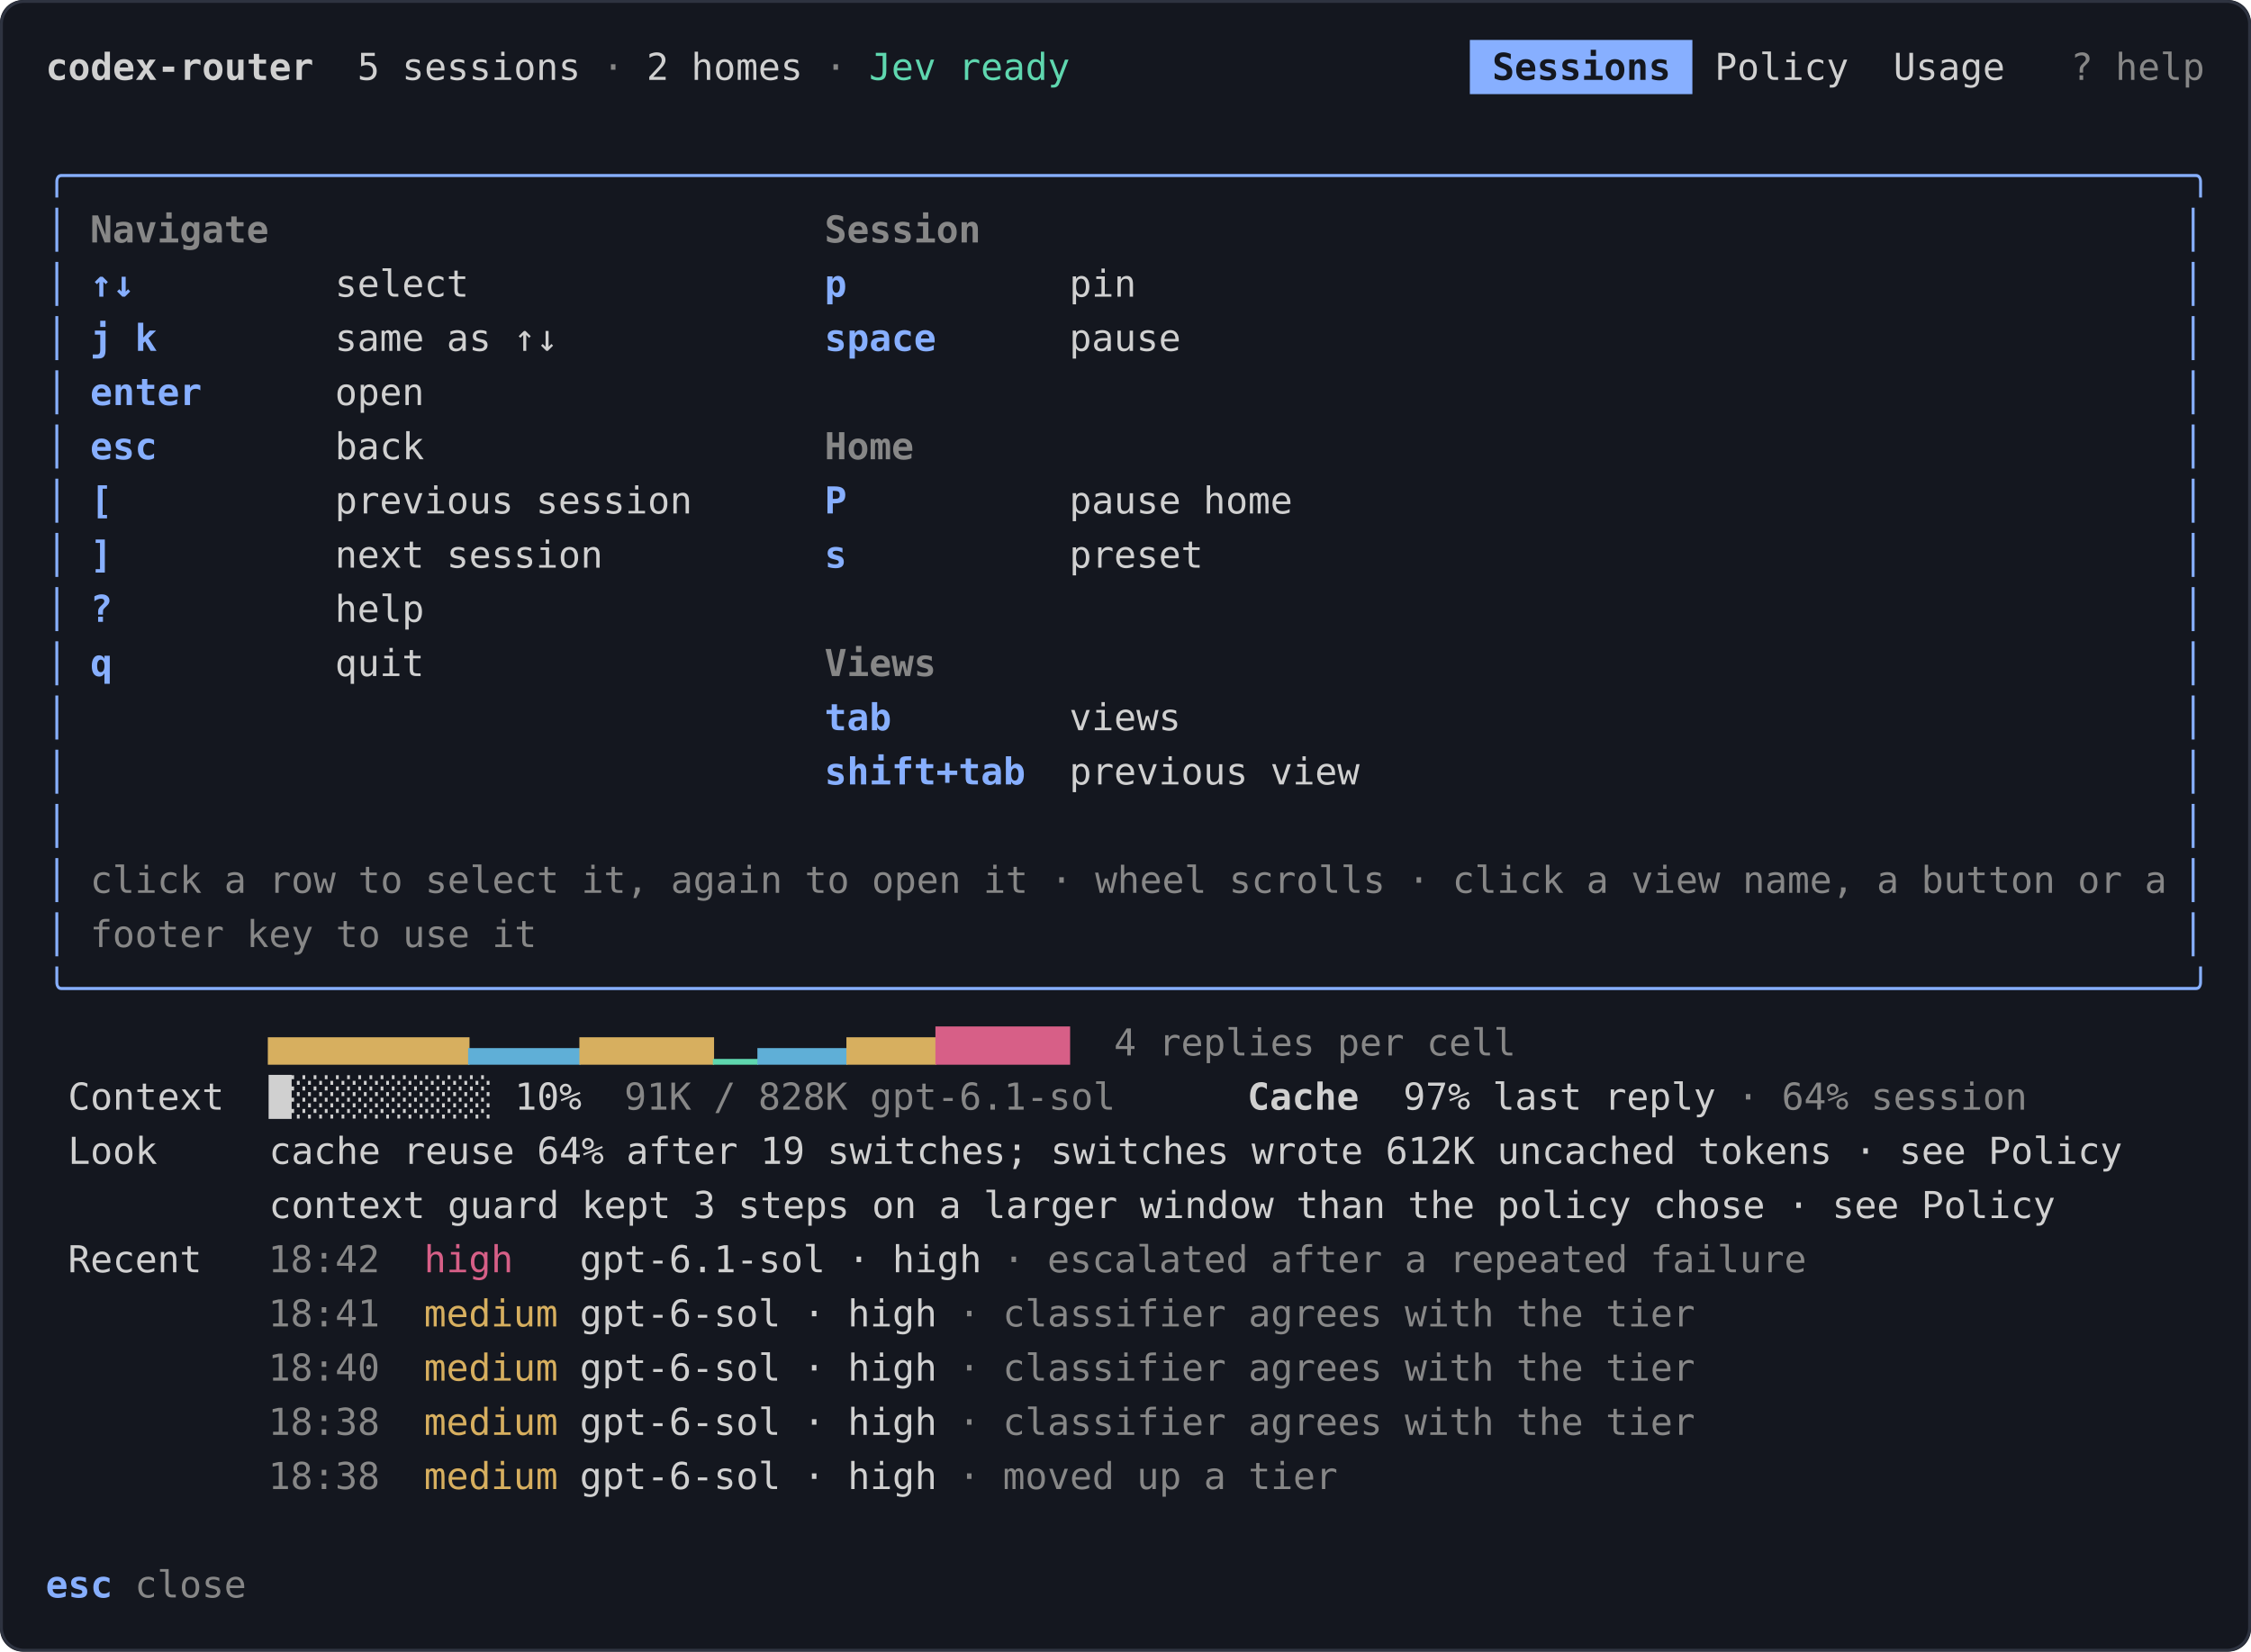
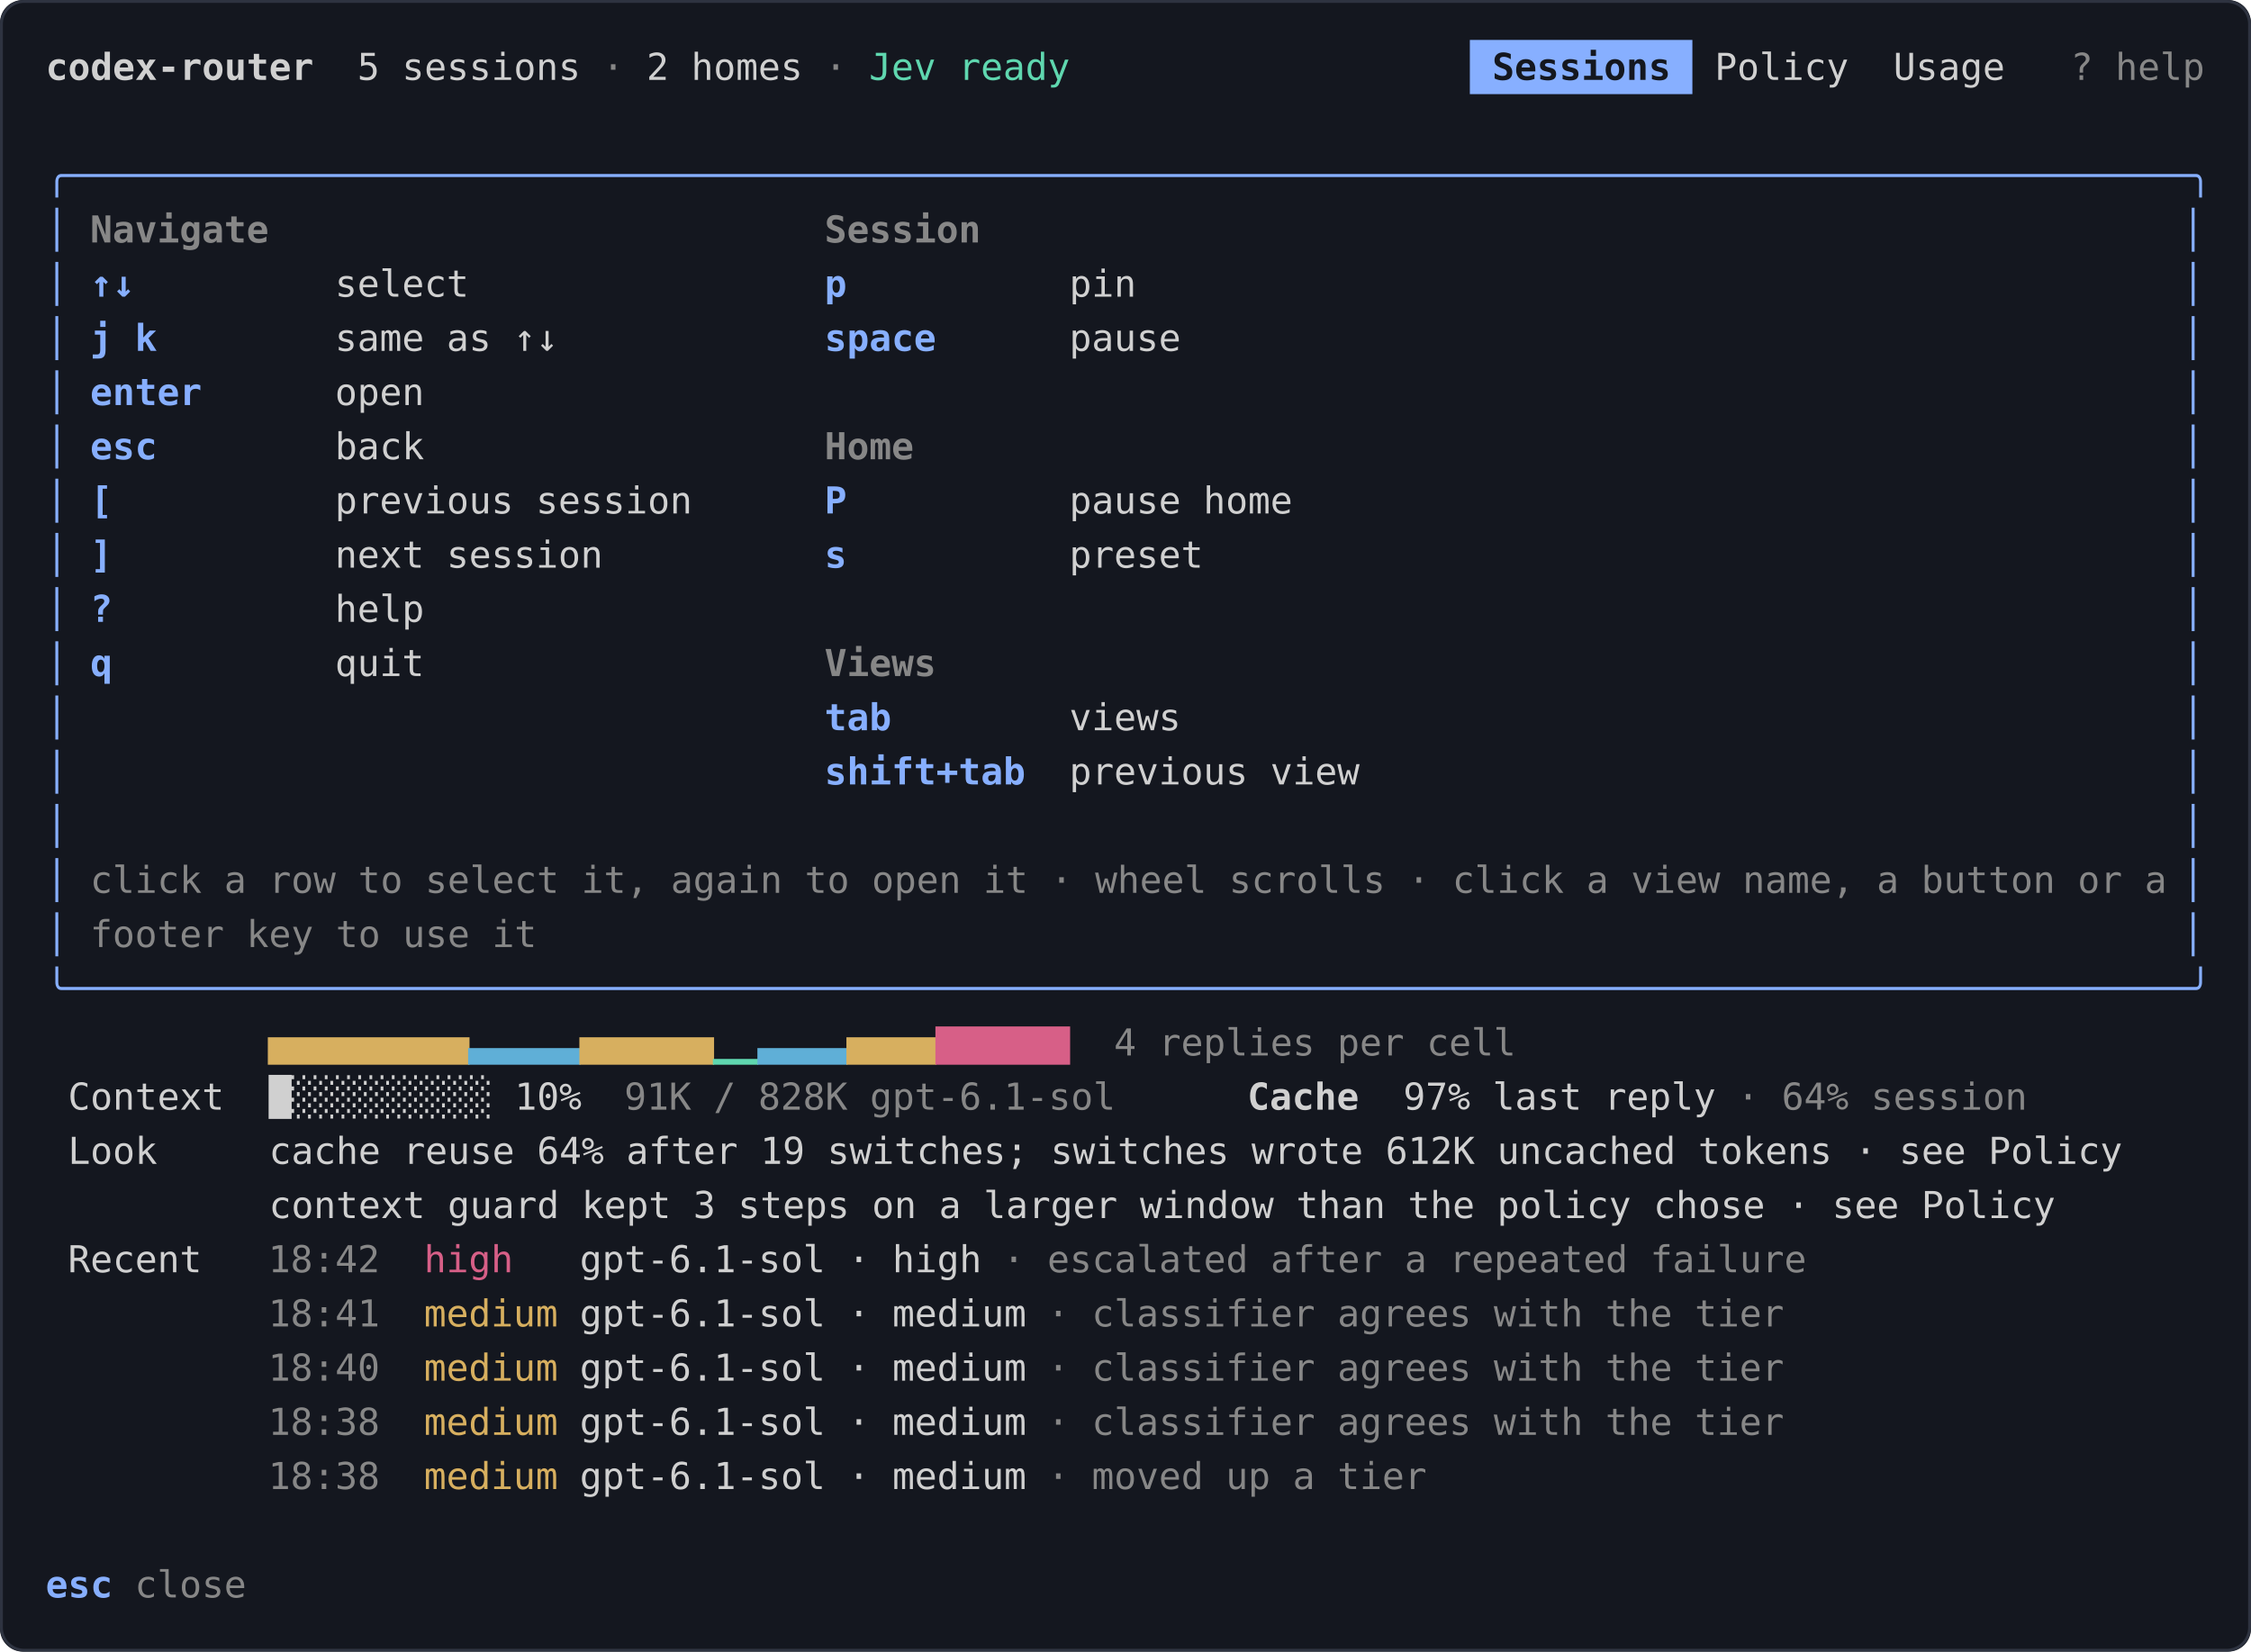
<svg xmlns="http://www.w3.org/2000/svg" viewBox="0 0 789 579" width="789" height="579" role="img" aria-labelledby="title desc">
  <style>text { font-family: ui-monospace, SFMono-Regular, Menlo, Consolas, 'DejaVu Sans Mono', monospace; font-size: 13px; }</style>
  <rect width="789" height="579" rx="8" fill="#14171f" />
  <rect x="0.5" y="0.5" width="788" height="578" rx="8" fill="none" stroke="#2e3340" />
  <text x="16.0" y="28.0" fill="#d0d0d0" font-weight="700" xml:space="preserve">codex-router</text>
  <text x="109.6" y="28.0" fill="#d0d0d0" xml:space="preserve">  5 sessions</text>
  <text x="203.2" y="28.0" fill="#878787" xml:space="preserve"> · </text>
  <text x="226.6" y="28.0" fill="#d0d0d0" xml:space="preserve">2 homes</text>
  <text x="281.2" y="28.0" fill="#878787" xml:space="preserve"> · </text>
  <text x="304.6" y="28.0" fill="#5fd7af" xml:space="preserve">Jev ready</text>
  <rect x="515.2" y="14.0" width="78.0" height="19" fill="#87afff" />
  <text x="515.2" y="28.0" fill="#14171f" font-weight="700" xml:space="preserve"> Sessions </text>
  <text x="593.2" y="28.0" fill="#d0d0d0" xml:space="preserve"> Policy  Usage   </text>
  <text x="725.8" y="28.0" fill="#878787" xml:space="preserve">? help</text>
  <text x="16.0" y="66.0" fill="#87afff" xml:space="preserve">╭───────────────────────────────────────────────────────────────────────────────────────────────╮</text>
  <text x="16.0" y="85.0" fill="#87afff" xml:space="preserve">│</text>
  <text x="31.6" y="85.0" fill="#878787" font-weight="700" xml:space="preserve">Navigate</text>
  <text x="289.0" y="85.0" fill="#878787" font-weight="700" xml:space="preserve">Session</text>
  <text x="764.8" y="85.0" fill="#87afff" xml:space="preserve">│</text>
  <text x="16.0" y="104.0" fill="#87afff" xml:space="preserve">│</text>
  <text x="31.6" y="104.0" fill="#87afff" font-weight="700" xml:space="preserve">↑↓         </text>
  <text x="117.4" y="104.0" fill="#d0d0d0" xml:space="preserve">select                </text>
  <text x="289.0" y="104.0" fill="#87afff" font-weight="700" xml:space="preserve">p          </text>
  <text x="374.8" y="104.0" fill="#d0d0d0" xml:space="preserve">pin                                               </text>
  <text x="764.8" y="104.0" fill="#87afff" xml:space="preserve">│</text>
  <text x="16.0" y="123.0" fill="#87afff" xml:space="preserve">│</text>
  <text x="31.6" y="123.0" fill="#87afff" font-weight="700" xml:space="preserve">j k        </text>
  <text x="117.4" y="123.0" fill="#d0d0d0" xml:space="preserve">same as ↑↓            </text>
  <text x="289.0" y="123.0" fill="#87afff" font-weight="700" xml:space="preserve">space      </text>
  <text x="374.8" y="123.0" fill="#d0d0d0" xml:space="preserve">pause                                             </text>
  <text x="764.8" y="123.0" fill="#87afff" xml:space="preserve">│</text>
  <text x="16.0" y="142.0" fill="#87afff" xml:space="preserve">│</text>
  <text x="31.6" y="142.0" fill="#87afff" font-weight="700" xml:space="preserve">enter      </text>
  <text x="117.4" y="142.0" fill="#d0d0d0" xml:space="preserve">open                                                                               </text>
  <text x="764.8" y="142.0" fill="#87afff" xml:space="preserve">│</text>
  <text x="16.0" y="161.0" fill="#87afff" xml:space="preserve">│</text>
  <text x="31.6" y="161.0" fill="#87afff" font-weight="700" xml:space="preserve">esc        </text>
  <text x="117.4" y="161.0" fill="#d0d0d0" xml:space="preserve">back                  </text>
  <text x="289.0" y="161.0" fill="#878787" font-weight="700" xml:space="preserve">Home</text>
  <text x="764.8" y="161.0" fill="#87afff" xml:space="preserve">│</text>
  <text x="16.0" y="180.0" fill="#87afff" xml:space="preserve">│</text>
  <text x="31.6" y="180.0" fill="#87afff" font-weight="700" xml:space="preserve">[          </text>
  <text x="117.4" y="180.0" fill="#d0d0d0" xml:space="preserve">previous session      </text>
  <text x="289.0" y="180.0" fill="#87afff" font-weight="700" xml:space="preserve">P          </text>
  <text x="374.8" y="180.0" fill="#d0d0d0" xml:space="preserve">pause home                                        </text>
  <text x="764.8" y="180.0" fill="#87afff" xml:space="preserve">│</text>
  <text x="16.0" y="199.0" fill="#87afff" xml:space="preserve">│</text>
  <text x="31.6" y="199.0" fill="#87afff" font-weight="700" xml:space="preserve">]          </text>
  <text x="117.4" y="199.0" fill="#d0d0d0" xml:space="preserve">next session          </text>
  <text x="289.0" y="199.0" fill="#87afff" font-weight="700" xml:space="preserve">s          </text>
  <text x="374.8" y="199.0" fill="#d0d0d0" xml:space="preserve">preset                                            </text>
  <text x="764.8" y="199.0" fill="#87afff" xml:space="preserve">│</text>
  <text x="16.0" y="218.0" fill="#87afff" xml:space="preserve">│</text>
  <text x="31.6" y="218.0" fill="#87afff" font-weight="700" xml:space="preserve">?          </text>
  <text x="117.4" y="218.0" fill="#d0d0d0" xml:space="preserve">help                                                                               </text>
  <text x="764.8" y="218.0" fill="#87afff" xml:space="preserve">│</text>
  <text x="16.0" y="237.0" fill="#87afff" xml:space="preserve">│</text>
  <text x="31.6" y="237.0" fill="#87afff" font-weight="700" xml:space="preserve">q          </text>
  <text x="117.4" y="237.0" fill="#d0d0d0" xml:space="preserve">quit                  </text>
  <text x="289.0" y="237.0" fill="#878787" font-weight="700" xml:space="preserve">Views</text>
  <text x="764.8" y="237.0" fill="#87afff" xml:space="preserve">│</text>
  <text x="16.0" y="256.0" fill="#87afff" xml:space="preserve">│</text>
  <text x="289.0" y="256.0" fill="#87afff" font-weight="700" xml:space="preserve">tab        </text>
  <text x="374.8" y="256.0" fill="#d0d0d0" xml:space="preserve">views                                             </text>
  <text x="764.8" y="256.0" fill="#87afff" xml:space="preserve">│</text>
  <text x="16.0" y="275.0" fill="#87afff" xml:space="preserve">│</text>
  <text x="289.0" y="275.0" fill="#87afff" font-weight="700" xml:space="preserve">shift+tab  </text>
  <text x="374.8" y="275.0" fill="#d0d0d0" xml:space="preserve">previous view                                     </text>
  <text x="764.8" y="275.0" fill="#87afff" xml:space="preserve">│</text>
  <text x="16.0" y="294.0" fill="#87afff" xml:space="preserve">│</text>
  <text x="764.8" y="294.0" fill="#87afff" xml:space="preserve">│</text>
  <text x="16.0" y="313.0" fill="#87afff" xml:space="preserve">│</text>
  <text x="31.6" y="313.0" fill="#878787" xml:space="preserve">click a row to select it, again to open it · wheel scrolls · click a view name, a button or a</text>
  <text x="764.8" y="313.0" fill="#87afff" xml:space="preserve">│</text>
  <text x="16.0" y="332.0" fill="#87afff" xml:space="preserve">│</text>
  <text x="31.6" y="332.0" fill="#878787" xml:space="preserve">footer key to use it</text>
  <text x="764.8" y="332.0" fill="#87afff" xml:space="preserve">│</text>
  <text x="16.0" y="351.0" fill="#87afff" xml:space="preserve">╰───────────────────────────────────────────────────────────────────────────────────────────────╯</text>
  <text x="94.0" y="370.0" fill="#d7af5f" xml:space="preserve">▅▅▅▅▅▅▅▅▅</text>
  <text x="164.2" y="370.0" fill="#5fafd7" xml:space="preserve">▃▃▃▃▃</text>
  <text x="203.2" y="370.0" fill="#d7af5f" xml:space="preserve">▅▅▅▅▅▅</text>
  <text x="250.0" y="370.0" fill="#5fd7af" xml:space="preserve">▁▁</text>
  <text x="265.6" y="370.0" fill="#5fafd7" xml:space="preserve">▃▃▃▃</text>
  <text x="296.8" y="370.0" fill="#d7af5f" xml:space="preserve">▅▅▅▅</text>
  <text x="328.0" y="370.0" fill="#d75f87" xml:space="preserve">▇▇▇▇▇▇</text>
  <text x="374.8" y="370.0" fill="#878787" xml:space="preserve">  4 replies per cell</text>
  <text x="16.0" y="389.0" fill="#d0d0d0" xml:space="preserve"> Context  █░░░░░░░░░ 10%  </text>
  <text x="218.8" y="389.0" fill="#878787" xml:space="preserve">91K / 828K gpt-6.1-sol</text>
  <text x="437.2" y="389.0" fill="#d0d0d0" font-weight="700" xml:space="preserve">Cache</text>
  <text x="476.2" y="389.0" fill="#d0d0d0" xml:space="preserve">  97% last reply</text>
  <text x="601.0" y="389.0" fill="#878787" xml:space="preserve"> · 64% session</text>
  <text x="16.0" y="408.0" fill="#d0d0d0" xml:space="preserve"> Look     cache reuse 64% after 19 switches; switches wrote 612K uncached tokens · see Policy</text>
  <text x="16.0" y="427.0" fill="#d0d0d0" xml:space="preserve">          context guard kept 3 steps on a larger window than the policy chose · see Policy</text>
  <text x="16.0" y="446.0" fill="#d0d0d0" xml:space="preserve"> Recent   </text>
  <text x="94.0" y="446.0" fill="#878787" xml:space="preserve">18:42  </text>
  <text x="148.6" y="446.0" fill="#d75f87" xml:space="preserve">high   </text>
  <text x="203.2" y="446.0" fill="#d0d0d0" xml:space="preserve">gpt-6.1-sol · high</text>
  <text x="343.6" y="446.0" fill="#878787" xml:space="preserve"> · escalated after a repeated failure</text>
  <text x="94.0" y="465.0" fill="#878787" xml:space="preserve">18:41  </text>
  <text x="148.6" y="465.0" fill="#d7af5f" xml:space="preserve">medium </text>
-   <text x="203.2" y="465.0" fill="#d0d0d0" xml:space="preserve">gpt-6-sol · high</text>
-   <text x="328.0" y="465.0" fill="#878787" xml:space="preserve"> · classifier agrees with the tier</text>
+   <text x="203.2" y="465.0" fill="#d0d0d0" xml:space="preserve">gpt-6.1-sol · medium</text>
+   <text x="359.2" y="465.0" fill="#878787" xml:space="preserve"> · classifier agrees with the tier</text>
  <text x="94.0" y="484.0" fill="#878787" xml:space="preserve">18:40  </text>
  <text x="148.6" y="484.0" fill="#d7af5f" xml:space="preserve">medium </text>
-   <text x="203.2" y="484.0" fill="#d0d0d0" xml:space="preserve">gpt-6-sol · high</text>
-   <text x="328.0" y="484.0" fill="#878787" xml:space="preserve"> · classifier agrees with the tier</text>
+   <text x="203.2" y="484.0" fill="#d0d0d0" xml:space="preserve">gpt-6.1-sol · medium</text>
+   <text x="359.2" y="484.0" fill="#878787" xml:space="preserve"> · classifier agrees with the tier</text>
  <text x="94.0" y="503.0" fill="#878787" xml:space="preserve">18:38  </text>
  <text x="148.6" y="503.0" fill="#d7af5f" xml:space="preserve">medium </text>
-   <text x="203.2" y="503.0" fill="#d0d0d0" xml:space="preserve">gpt-6-sol · high</text>
-   <text x="328.0" y="503.0" fill="#878787" xml:space="preserve"> · classifier agrees with the tier</text>
+   <text x="203.2" y="503.0" fill="#d0d0d0" xml:space="preserve">gpt-6.1-sol · medium</text>
+   <text x="359.2" y="503.0" fill="#878787" xml:space="preserve"> · classifier agrees with the tier</text>
  <text x="94.0" y="522.0" fill="#878787" xml:space="preserve">18:38  </text>
  <text x="148.6" y="522.0" fill="#d7af5f" xml:space="preserve">medium </text>
-   <text x="203.2" y="522.0" fill="#d0d0d0" xml:space="preserve">gpt-6-sol · high</text>
-   <text x="328.0" y="522.0" fill="#878787" xml:space="preserve"> · moved up a tier</text>
+   <text x="203.2" y="522.0" fill="#d0d0d0" xml:space="preserve">gpt-6.1-sol · medium</text>
+   <text x="359.2" y="522.0" fill="#878787" xml:space="preserve"> · moved up a tier</text>
  <text x="16.0" y="560.0" fill="#87afff" font-weight="700" xml:space="preserve">esc</text>
  <text x="39.4" y="560.0" fill="#878787" xml:space="preserve"> close</text>
</svg>
